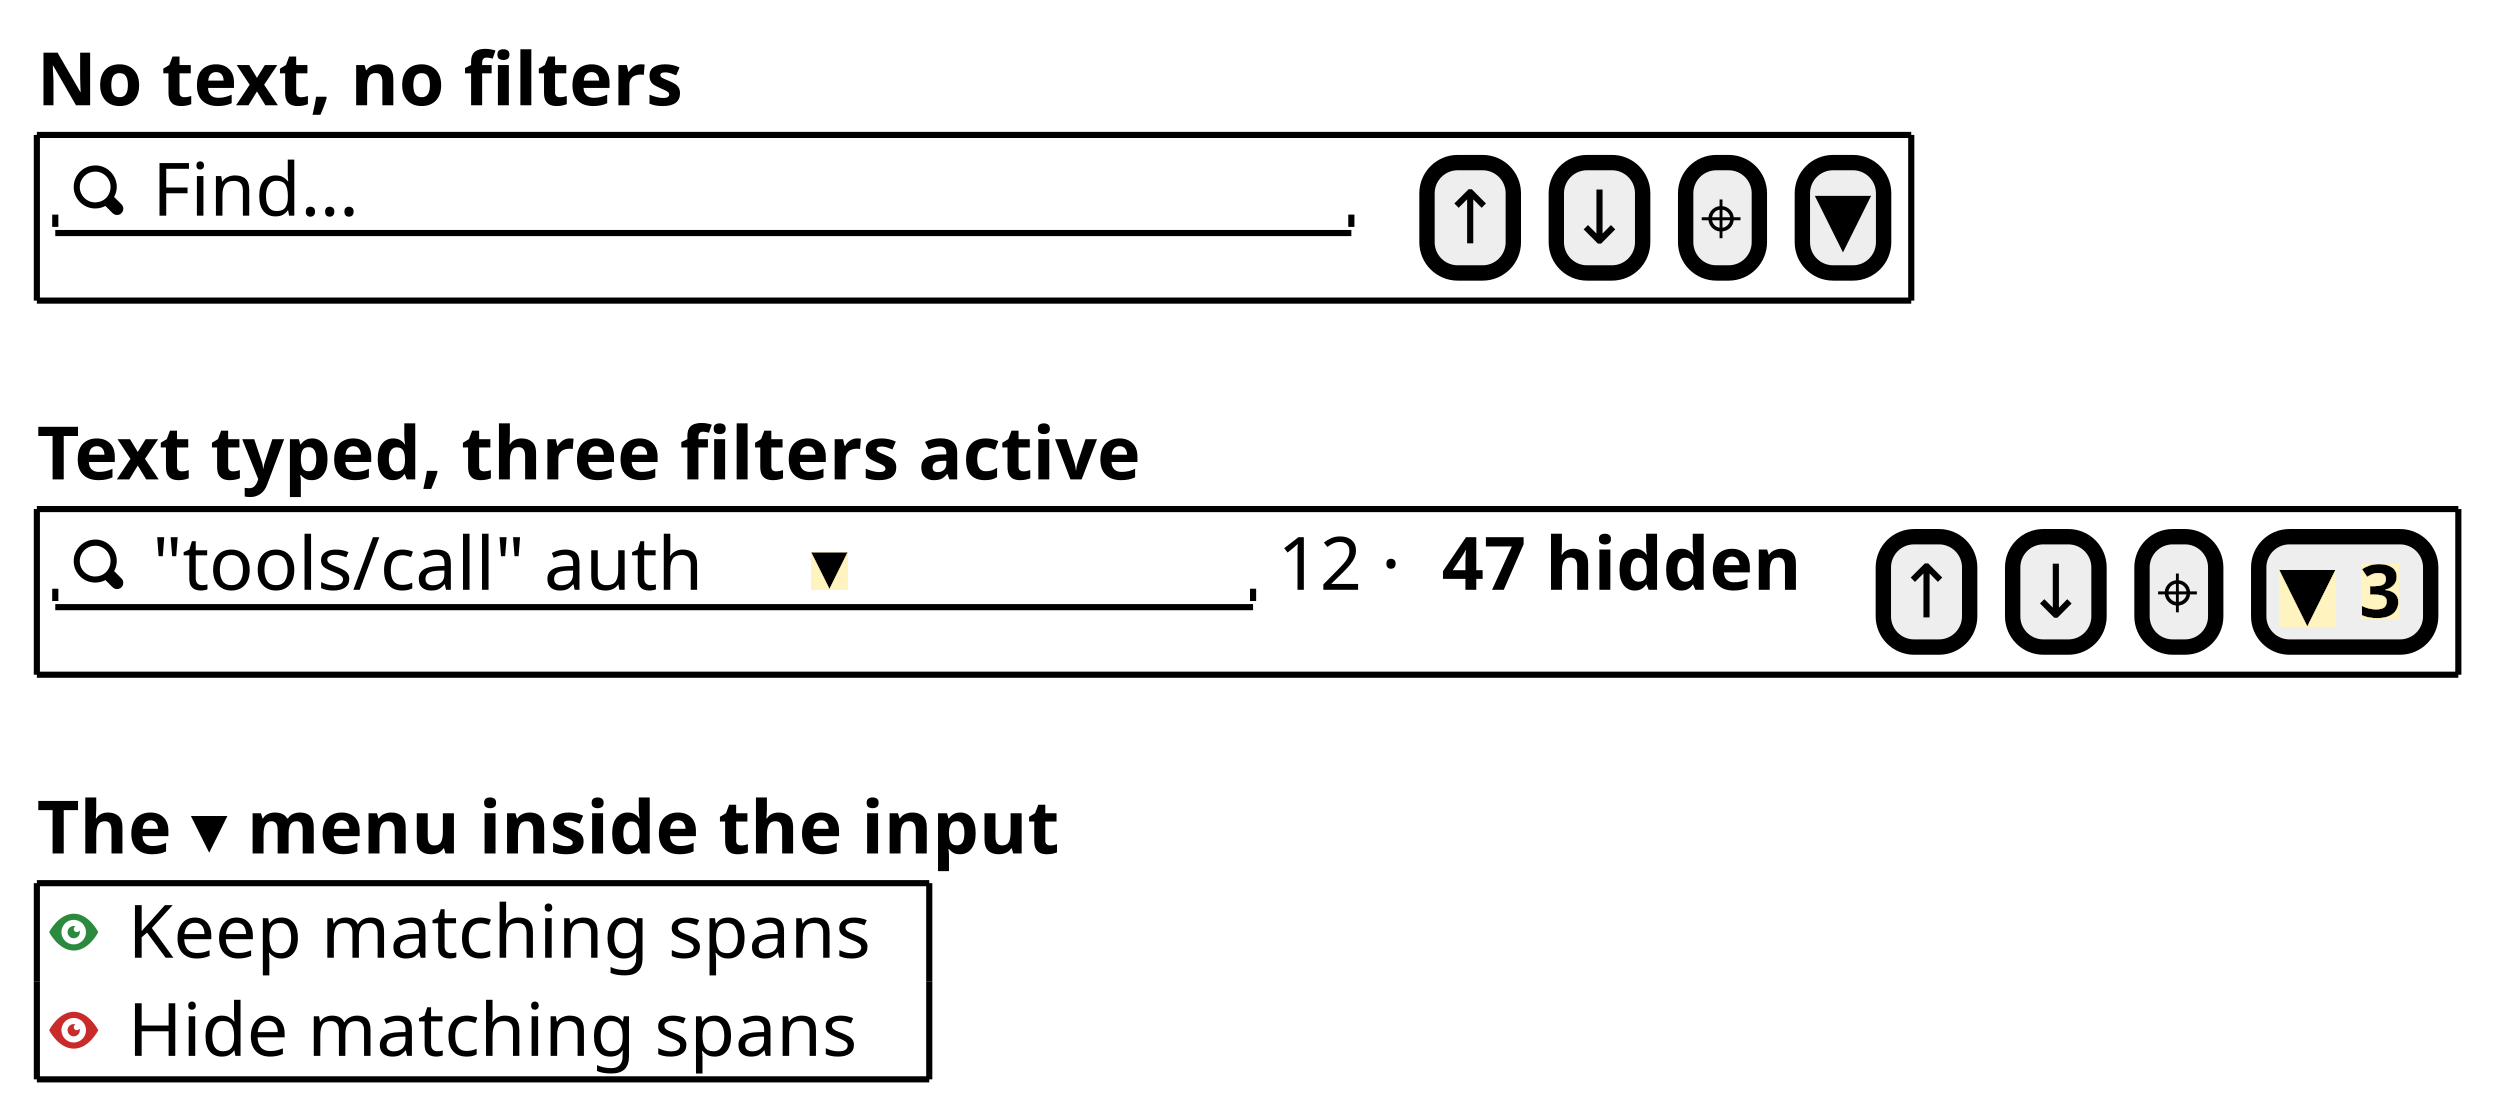
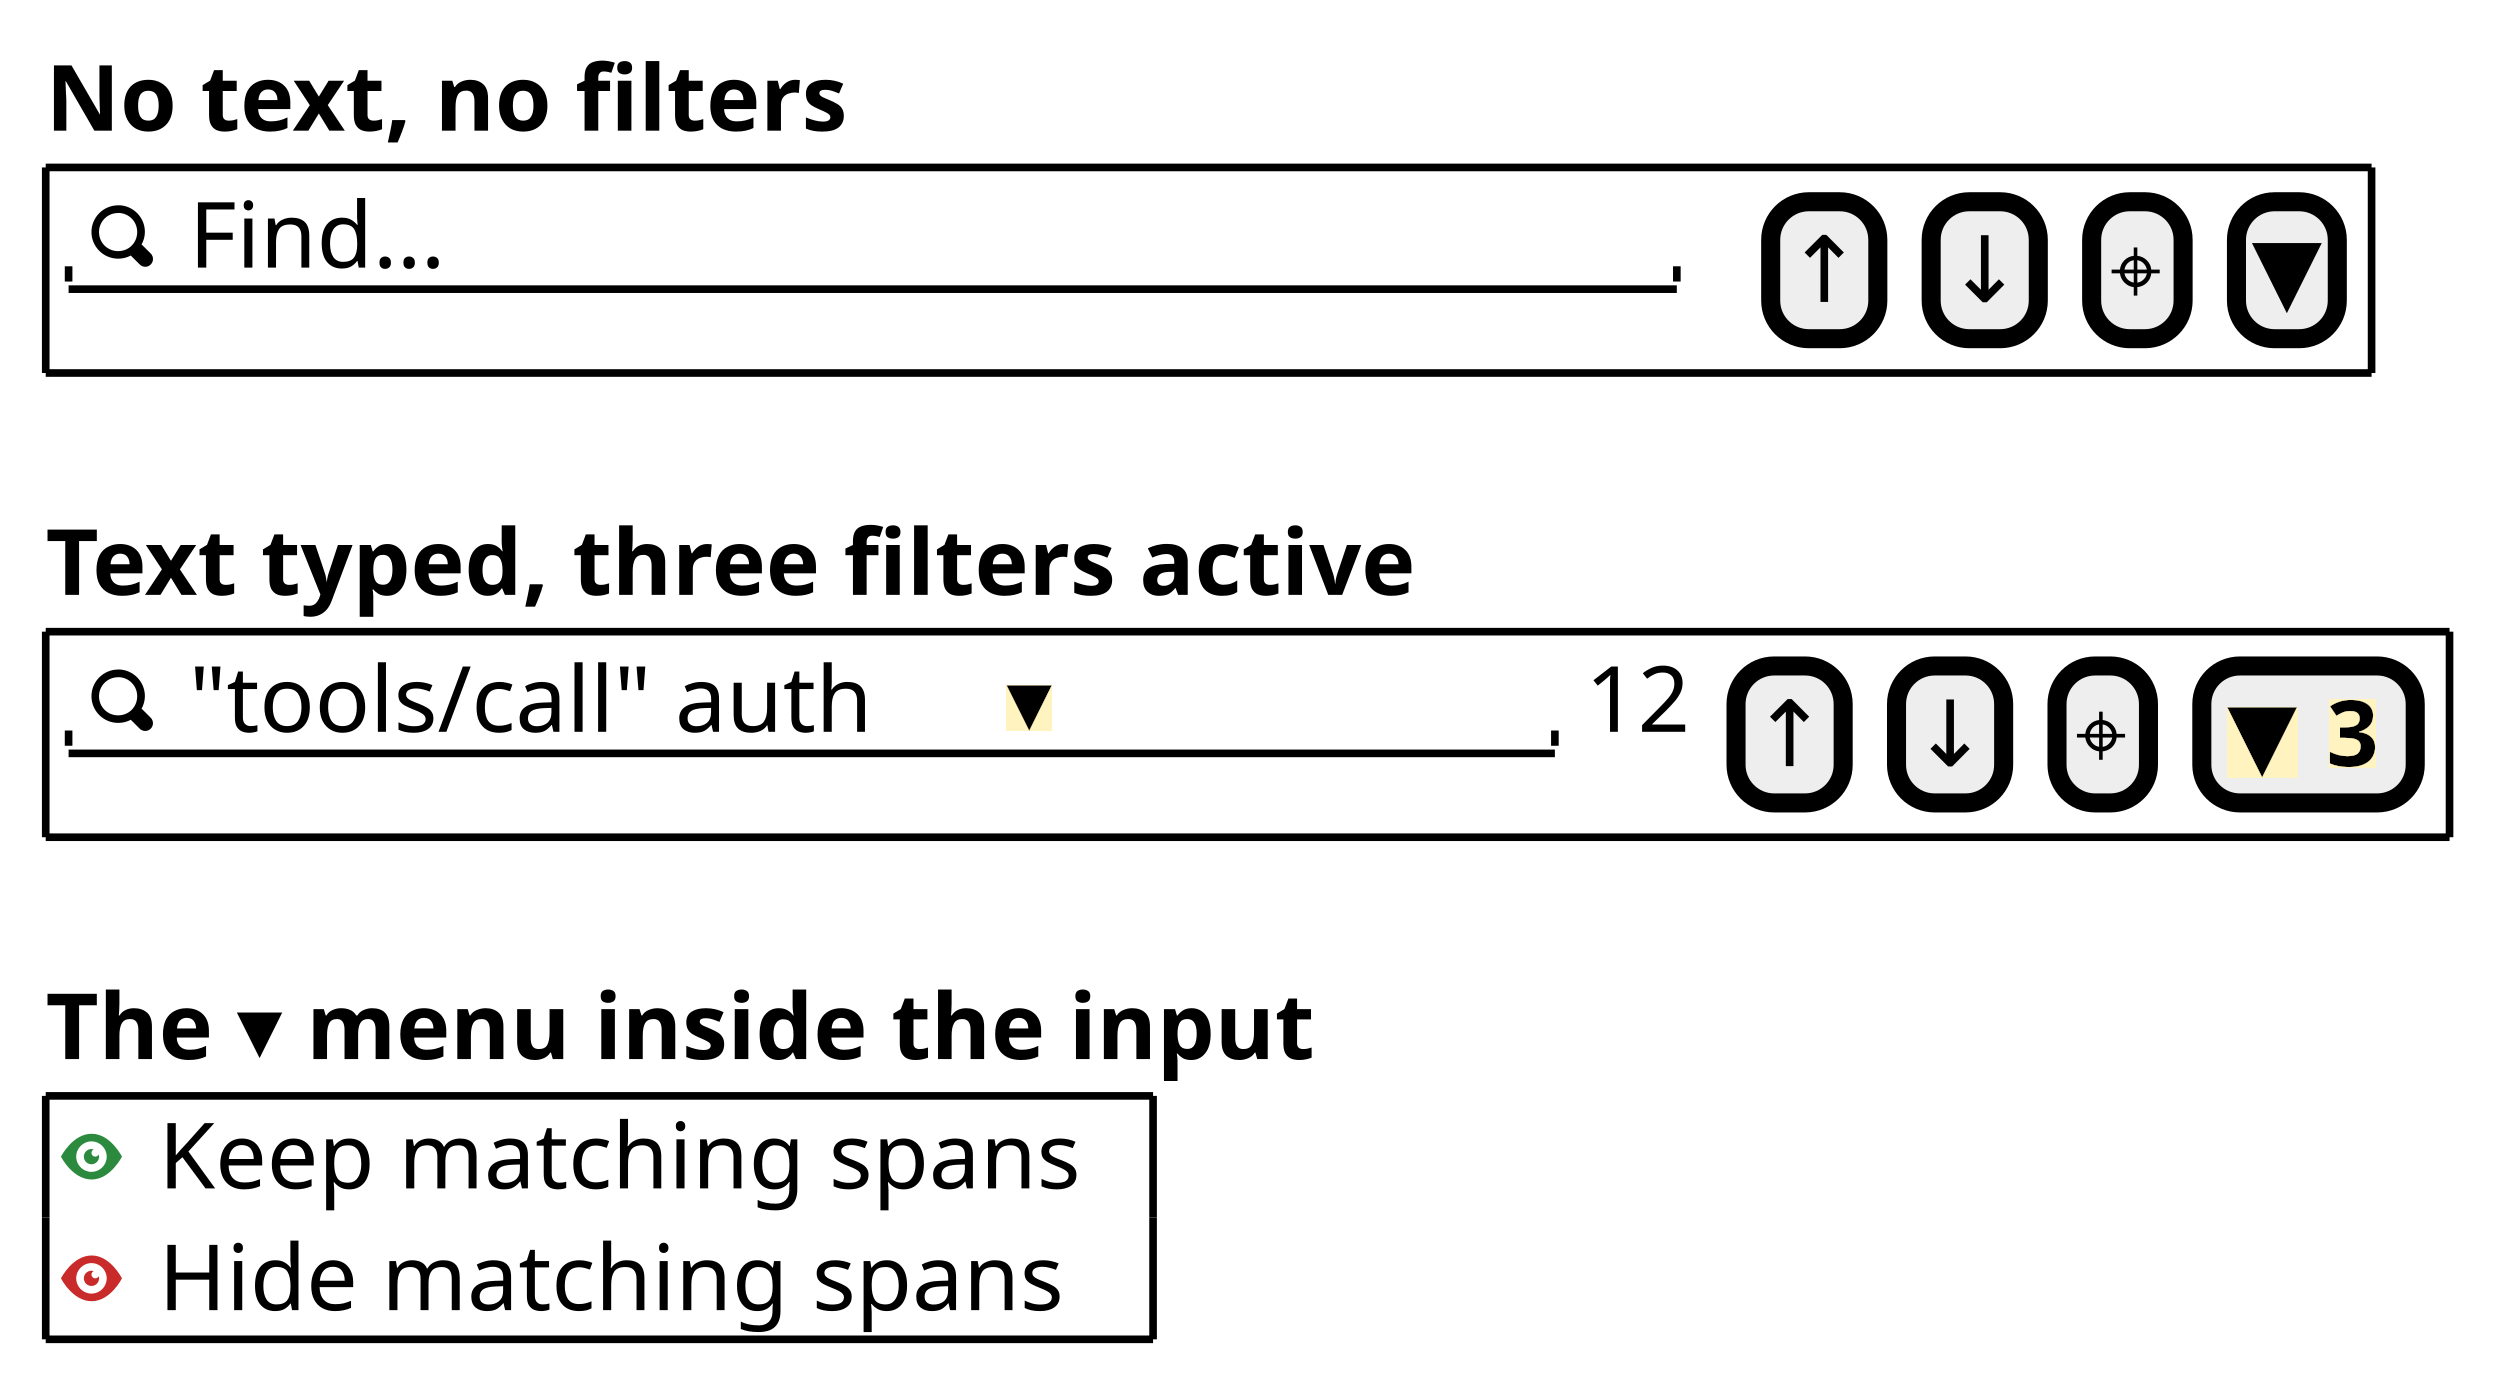
- <svg xmlns="http://www.w3.org/2000/svg" contentStyleType="text/css" data-diagram-type="SALT" height="182px" preserveAspectRatio="none" style="width:407px;height:182px;background:#FFFFFF;" version="1.1" viewBox="0 0 407 182" width="407px" zoomAndPan="magnify">
+ <svg xmlns="http://www.w3.org/2000/svg" contentStyleType="text/css" data-diagram-type="SALT" height="182px" preserveAspectRatio="none" style="width:328px;height:182px;background:#FFFFFF;" version="1.1" viewBox="0 0 328 182" width="328px" zoomAndPan="magnify">
  <defs>
-     <filter height="1" id="bv1s60yqhba020" width="1" x="0" y="0">
+     <filter height="1" id="b17783bfk8mib50" width="1" x="0" y="0">
      <feFlood flood-color="#FFF3BF" result="flood" />
      <feComposite in="SourceGraphic" in2="flood" operator="over" />
    </filter>
  </defs>
  <g>
    <text fill="#000000" font-family="sans-serif" font-size="12" font-weight="bold" lengthAdjust="spacing" textLength="119.9" x="6" y="17.139">No text, no filters</text>
    <path d="M15.5,26.938 C13.57,26.938 12,28.508 12,30.438 C12,32.367 13.57,33.938 15.5,33.938 C16.09,33.938 16.67,33.797 17.16,33.528 A1,1 0 0 0 17.29,33.657 L18.29,34.657 A1.02,1.02 0 1 0 19.73,33.218 L18.73,32.218 A1,1 0 0 0 18.57,32.087 C18.84,31.598 19.01,31.027 19.01,30.427 C19.01,28.497 17.44,26.927 15.51,26.927 M15.5,27.938 C16.89,27.938 18,29.047 18,30.438 C18,31.098 17.76,31.707 17.34,32.157 C17.33,32.167 17.32,32.178 17.31,32.188 A1,1 0 0 0 17.18,32.318 C16.74,32.718 16.14,32.947 15.49,32.947 C14.1,32.947 12.99,31.837 12.99,30.448 C12.99,29.058 14.1,27.948 15.49,27.948" fill="#000000" />
    <text fill="#000000" font-family="sans-serif" font-size="12" lengthAdjust="spacing" textLength="37.459" x="24.814" y="35.107">Find…</text>
    <line style="stroke:#000000;stroke-width:1;" x1="9" x2="220" y1="37.938" y2="37.938" />
    <line style="stroke:#000000;stroke-width:1;" x1="9" x2="9" y1="34.938" y2="36.938" />
    <line style="stroke:#000000;stroke-width:1;" x1="220" x2="220" y1="34.938" y2="36.938" />
    <rect fill="#EEEEEE" height="17.969" rx="5" ry="5" style="stroke:#000000;stroke-width:2.5;" width="14.055" x="232.315" y="26.469" />
    <text fill="#000000" font-family="sans-serif" font-size="12" lengthAdjust="spacing" textLength="10.055" x="234.315" y="39.607">↑</text>
    <rect fill="#EEEEEE" height="17.969" rx="5" ry="5" style="stroke:#000000;stroke-width:2.5;" width="14.055" x="253.369" y="26.469" />
    <text fill="#000000" font-family="sans-serif" font-size="12" lengthAdjust="spacing" textLength="10.055" x="255.369" y="39.607">↓</text>
    <rect fill="#EEEEEE" height="17.969" rx="5" ry="5" style="stroke:#000000;stroke-width:2.5;" width="12" x="274.424" y="26.469" />
    <text fill="#000000" font-family="sans-serif" font-size="12" lengthAdjust="spacing" textLength="7.201" x="276.823" y="39.607">⌖</text>
    <rect fill="#EEEEEE" height="17.969" rx="5" ry="5" style="stroke:#000000;stroke-width:2.5;" width="13.229" x="293.424" y="26.469" />
    <text fill="#000000" font-family="sans-serif" font-size="12" lengthAdjust="spacing" textLength="9.229" x="295.424" y="39.607">▼</text>
    <line style="stroke:#000000;stroke-width:1;" x1="6" x2="311.152" y1="21.969" y2="21.969" />
    <line style="stroke:#000000;stroke-width:1;" x1="6" x2="311.152" y1="48.938" y2="48.938" />
    <line style="stroke:#000000;stroke-width:1;" x1="6" x2="6" y1="21.969" y2="48.938" />
    <line style="stroke:#000000;stroke-width:1;" x1="311.152" x2="311.152" y1="21.969" y2="48.938" />
    <text fill="#000000" font-family="sans-serif" font-size="12" font-weight="bold" lengthAdjust="spacing" textLength="207.826" x="6" y="78.045">Text typed, three filters active</text>
    <path d="M15.5,87.844 C13.57,87.844 12,89.414 12,91.344 C12,93.274 13.57,94.844 15.5,94.844 C16.09,94.844 16.67,94.704 17.16,94.434 A1,1 0 0 0 17.29,94.564 L18.29,95.564 A1.02,1.02 0 1 0 19.73,94.124 L18.73,93.124 A1,1 0 0 0 18.57,92.994 C18.84,92.504 19.01,91.934 19.01,91.334 C19.01,89.404 17.44,87.834 15.51,87.834 M15.5,88.844 C16.89,88.844 18,89.954 18,91.344 C18,92.004 17.76,92.614 17.34,93.064 C17.33,93.074 17.32,93.084 17.31,93.094 A1,1 0 0 0 17.18,93.224 C16.74,93.624 16.14,93.854 15.49,93.854 C14.1,93.854 12.99,92.744 12.99,91.354 C12.99,89.964 14.1,88.854 15.49,88.854" fill="#000000" />
    <text fill="#000000" font-family="sans-serif" font-size="12" lengthAdjust="spacing" textLength="95.76" x="24.814" y="96.014">"tools/call" auth</text>
-     <text fill="#000000" filter="url(#bv1s60yqhba020)" font-family="sans-serif" font-size="12" lengthAdjust="spacing" textLength="6.023" x="132.018" y="96.014">▾</text>
+     <text fill="#000000" filter="url(#b17783bfk8mib50)" font-family="sans-serif" font-size="12" lengthAdjust="spacing" textLength="6.023" x="132.018" y="96.014">▾</text>
    <line style="stroke:#000000;stroke-width:1;" x1="9" x2="204" y1="98.844" y2="98.844" />
    <line style="stroke:#000000;stroke-width:1;" x1="9" x2="9" y1="95.844" y2="97.844" />
    <line style="stroke:#000000;stroke-width:1;" x1="204" x2="204" y1="95.844" y2="97.844" />
-     <text fill="#000000" font-family="sans-serif" font-size="12" lengthAdjust="spacing" textLength="22.898" x="208" y="96.014">12 ·</text>
-     <text fill="#000000" font-family="sans-serif" font-size="12" font-weight="bold" lengthAdjust="spacing" textLength="67.394" x="234.713" y="96.014">47 hidden</text>
-     <rect fill="#EEEEEE" height="17.969" rx="5" ry="5" style="stroke:#000000;stroke-width:2.5;" width="14.055" x="306.607" y="87.375" />
-     <text fill="#000000" font-family="sans-serif" font-size="12" lengthAdjust="spacing" textLength="10.055" x="308.607" y="100.514">↑</text>
-     <rect fill="#EEEEEE" height="17.969" rx="5" ry="5" style="stroke:#000000;stroke-width:2.5;" width="14.055" x="327.662" y="87.375" />
-     <text fill="#000000" font-family="sans-serif" font-size="12" lengthAdjust="spacing" textLength="10.055" x="329.662" y="100.514">↓</text>
-     <rect fill="#EEEEEE" height="17.969" rx="5" ry="5" style="stroke:#000000;stroke-width:2.5;" width="12" x="348.717" y="87.375" />
-     <text fill="#000000" font-family="sans-serif" font-size="12" lengthAdjust="spacing" textLength="7.201" x="351.116" y="100.514">⌖</text>
-     <rect fill="#EEEEEE" height="17.969" rx="5" ry="5" style="stroke:#000000;stroke-width:2.5;" width="28" x="367.717" y="87.375" />
-     <text fill="#000000" filter="url(#bv1s60yqhba020)" font-family="sans-serif" font-size="12" lengthAdjust="spacing" textLength="9.229" x="371.021" y="100.514">▼</text>
-     <text fill="#000000" filter="url(#bv1s60yqhba020)" font-family="sans-serif" font-size="12" font-weight="bold" lengthAdjust="spacing" textLength="8.35" x="384.063" y="100.514">3</text>
-     <line style="stroke:#000000;stroke-width:1;" x1="6" x2="400.217" y1="82.875" y2="82.875" />
-     <line style="stroke:#000000;stroke-width:1;" x1="6" x2="400.217" y1="109.844" y2="109.844" />
+     <text fill="#000000" font-family="sans-serif" font-size="12" lengthAdjust="spacing" textLength="15.27" x="208" y="96.014">12</text>
+     <rect fill="#EEEEEE" height="17.969" rx="5" ry="5" style="stroke:#000000;stroke-width:2.5;" width="14.055" x="227.769" y="87.375" />
+     <text fill="#000000" font-family="sans-serif" font-size="12" lengthAdjust="spacing" textLength="10.055" x="229.769" y="100.514">↑</text>
+     <rect fill="#EEEEEE" height="17.969" rx="5" ry="5" style="stroke:#000000;stroke-width:2.5;" width="14.055" x="248.824" y="87.375" />
+     <text fill="#000000" font-family="sans-serif" font-size="12" lengthAdjust="spacing" textLength="10.055" x="250.824" y="100.514">↓</text>
+     <rect fill="#EEEEEE" height="17.969" rx="5" ry="5" style="stroke:#000000;stroke-width:2.5;" width="12" x="269.879" y="87.375" />
+     <text fill="#000000" font-family="sans-serif" font-size="12" lengthAdjust="spacing" textLength="7.201" x="272.278" y="100.514">⌖</text>
+     <rect fill="#EEEEEE" height="17.969" rx="5" ry="5" style="stroke:#000000;stroke-width:2.5;" width="28" x="288.879" y="87.375" />
+     <text fill="#000000" filter="url(#b17783bfk8mib50)" font-family="sans-serif" font-size="12" lengthAdjust="spacing" textLength="9.229" x="292.183" y="100.514">▼</text>
+     <text fill="#000000" filter="url(#b17783bfk8mib50)" font-family="sans-serif" font-size="12" font-weight="bold" lengthAdjust="spacing" textLength="8.35" x="305.226" y="100.514">3</text>
+     <line style="stroke:#000000;stroke-width:1;" x1="6" x2="321.379" y1="82.875" y2="82.875" />
+     <line style="stroke:#000000;stroke-width:1;" x1="6" x2="321.379" y1="109.844" y2="109.844" />
    <line style="stroke:#000000;stroke-width:1;" x1="6" x2="6" y1="82.875" y2="109.844" />
-     <line style="stroke:#000000;stroke-width:1;" x1="400.217" x2="400.217" y1="82.875" y2="109.844" />
+     <line style="stroke:#000000;stroke-width:1;" x1="321.379" x2="321.379" y1="82.875" y2="109.844" />
    <text fill="#000000" font-family="sans-serif" font-size="12" font-weight="bold" lengthAdjust="spacing" textLength="188.092" x="6" y="138.951">The ▾ menu inside the input</text>
    <path d="M12.03,148.75 C9.5,148.75 8,151.75 8,151.75 C8,151.75 9.5,154.75 12.03,154.75 C14.5,154.75 16,151.75 16,151.75 C16,151.75 14.5,148.75 12.03,148.75 M12,149.75 C13.11,149.75 14,150.65 14,151.75 C14,152.86 13.11,153.75 12,153.75 C10.9,153.75 10,152.86 10,151.75 C10,150.65 10.9,149.75 12,149.75 M12,150.75 C11.45,150.75 11,151.2 11,151.75 C11,152.3 11.45,152.75 12,152.75 C12.55,152.75 13,152.3 13,151.75 C13,151.65 12.96,151.56 12.94,151.47 C12.86,151.63 12.7,151.75 12.5,151.75 C12.22,151.75 12,151.53 12,151.25 C12,151.05 12.12,150.89 12.28,150.81 C12.19,150.78 12.1,150.75 12,150.75" fill="#2B8A3E" />
    <text fill="#000000" font-family="sans-serif" font-size="12" lengthAdjust="spacing" textLength="129.469" x="20.814" y="155.92">Keep matching spans</text>
    <path d="M12.03,164.719 C9.5,164.719 8,167.719 8,167.719 C8,167.719 9.5,170.719 12.03,170.719 C14.5,170.719 16,167.719 16,167.719 C16,167.719 14.5,164.719 12.03,164.719 M12,165.719 C13.11,165.719 14,166.619 14,167.719 C14,168.829 13.11,169.719 12,169.719 C10.9,169.719 10,168.829 10,167.719 C10,166.619 10.9,165.719 12,165.719 M12,166.719 C11.45,166.719 11,167.169 11,167.719 C11,168.269 11.45,168.719 12,168.719 C12.55,168.719 13,168.269 13,167.719 C13,167.619 12.96,167.529 12.94,167.439 C12.86,167.599 12.7,167.719 12.5,167.719 C12.22,167.719 12,167.499 12,167.219 C12,167.019 12.12,166.859 12.28,166.779 C12.19,166.749 12.1,166.719 12,166.719" fill="#C92A2A" />
    <text fill="#000000" font-family="sans-serif" font-size="12" lengthAdjust="spacing" textLength="126.574" x="20.814" y="171.889">Hide matching spans</text>
    <line style="stroke:#000000;stroke-width:1;" x1="6" x2="151.283" y1="143.781" y2="143.781" />
    <line style="stroke:#000000;stroke-width:1;" x1="6" x2="151.283" y1="175.719" y2="175.719" />
    <line style="stroke:#000000;stroke-width:1;" x1="6" x2="6" y1="143.781" y2="159.75" />
    <line style="stroke:#000000;stroke-width:1;" x1="151.283" x2="151.283" y1="159.75" y2="175.719" />
    <line style="stroke:#000000;stroke-width:1;" x1="151.283" x2="151.283" y1="143.781" y2="159.75" />
    <line style="stroke:#000000;stroke-width:1;" x1="6" x2="6" y1="159.75" y2="175.719" />
  </g>
</svg>
